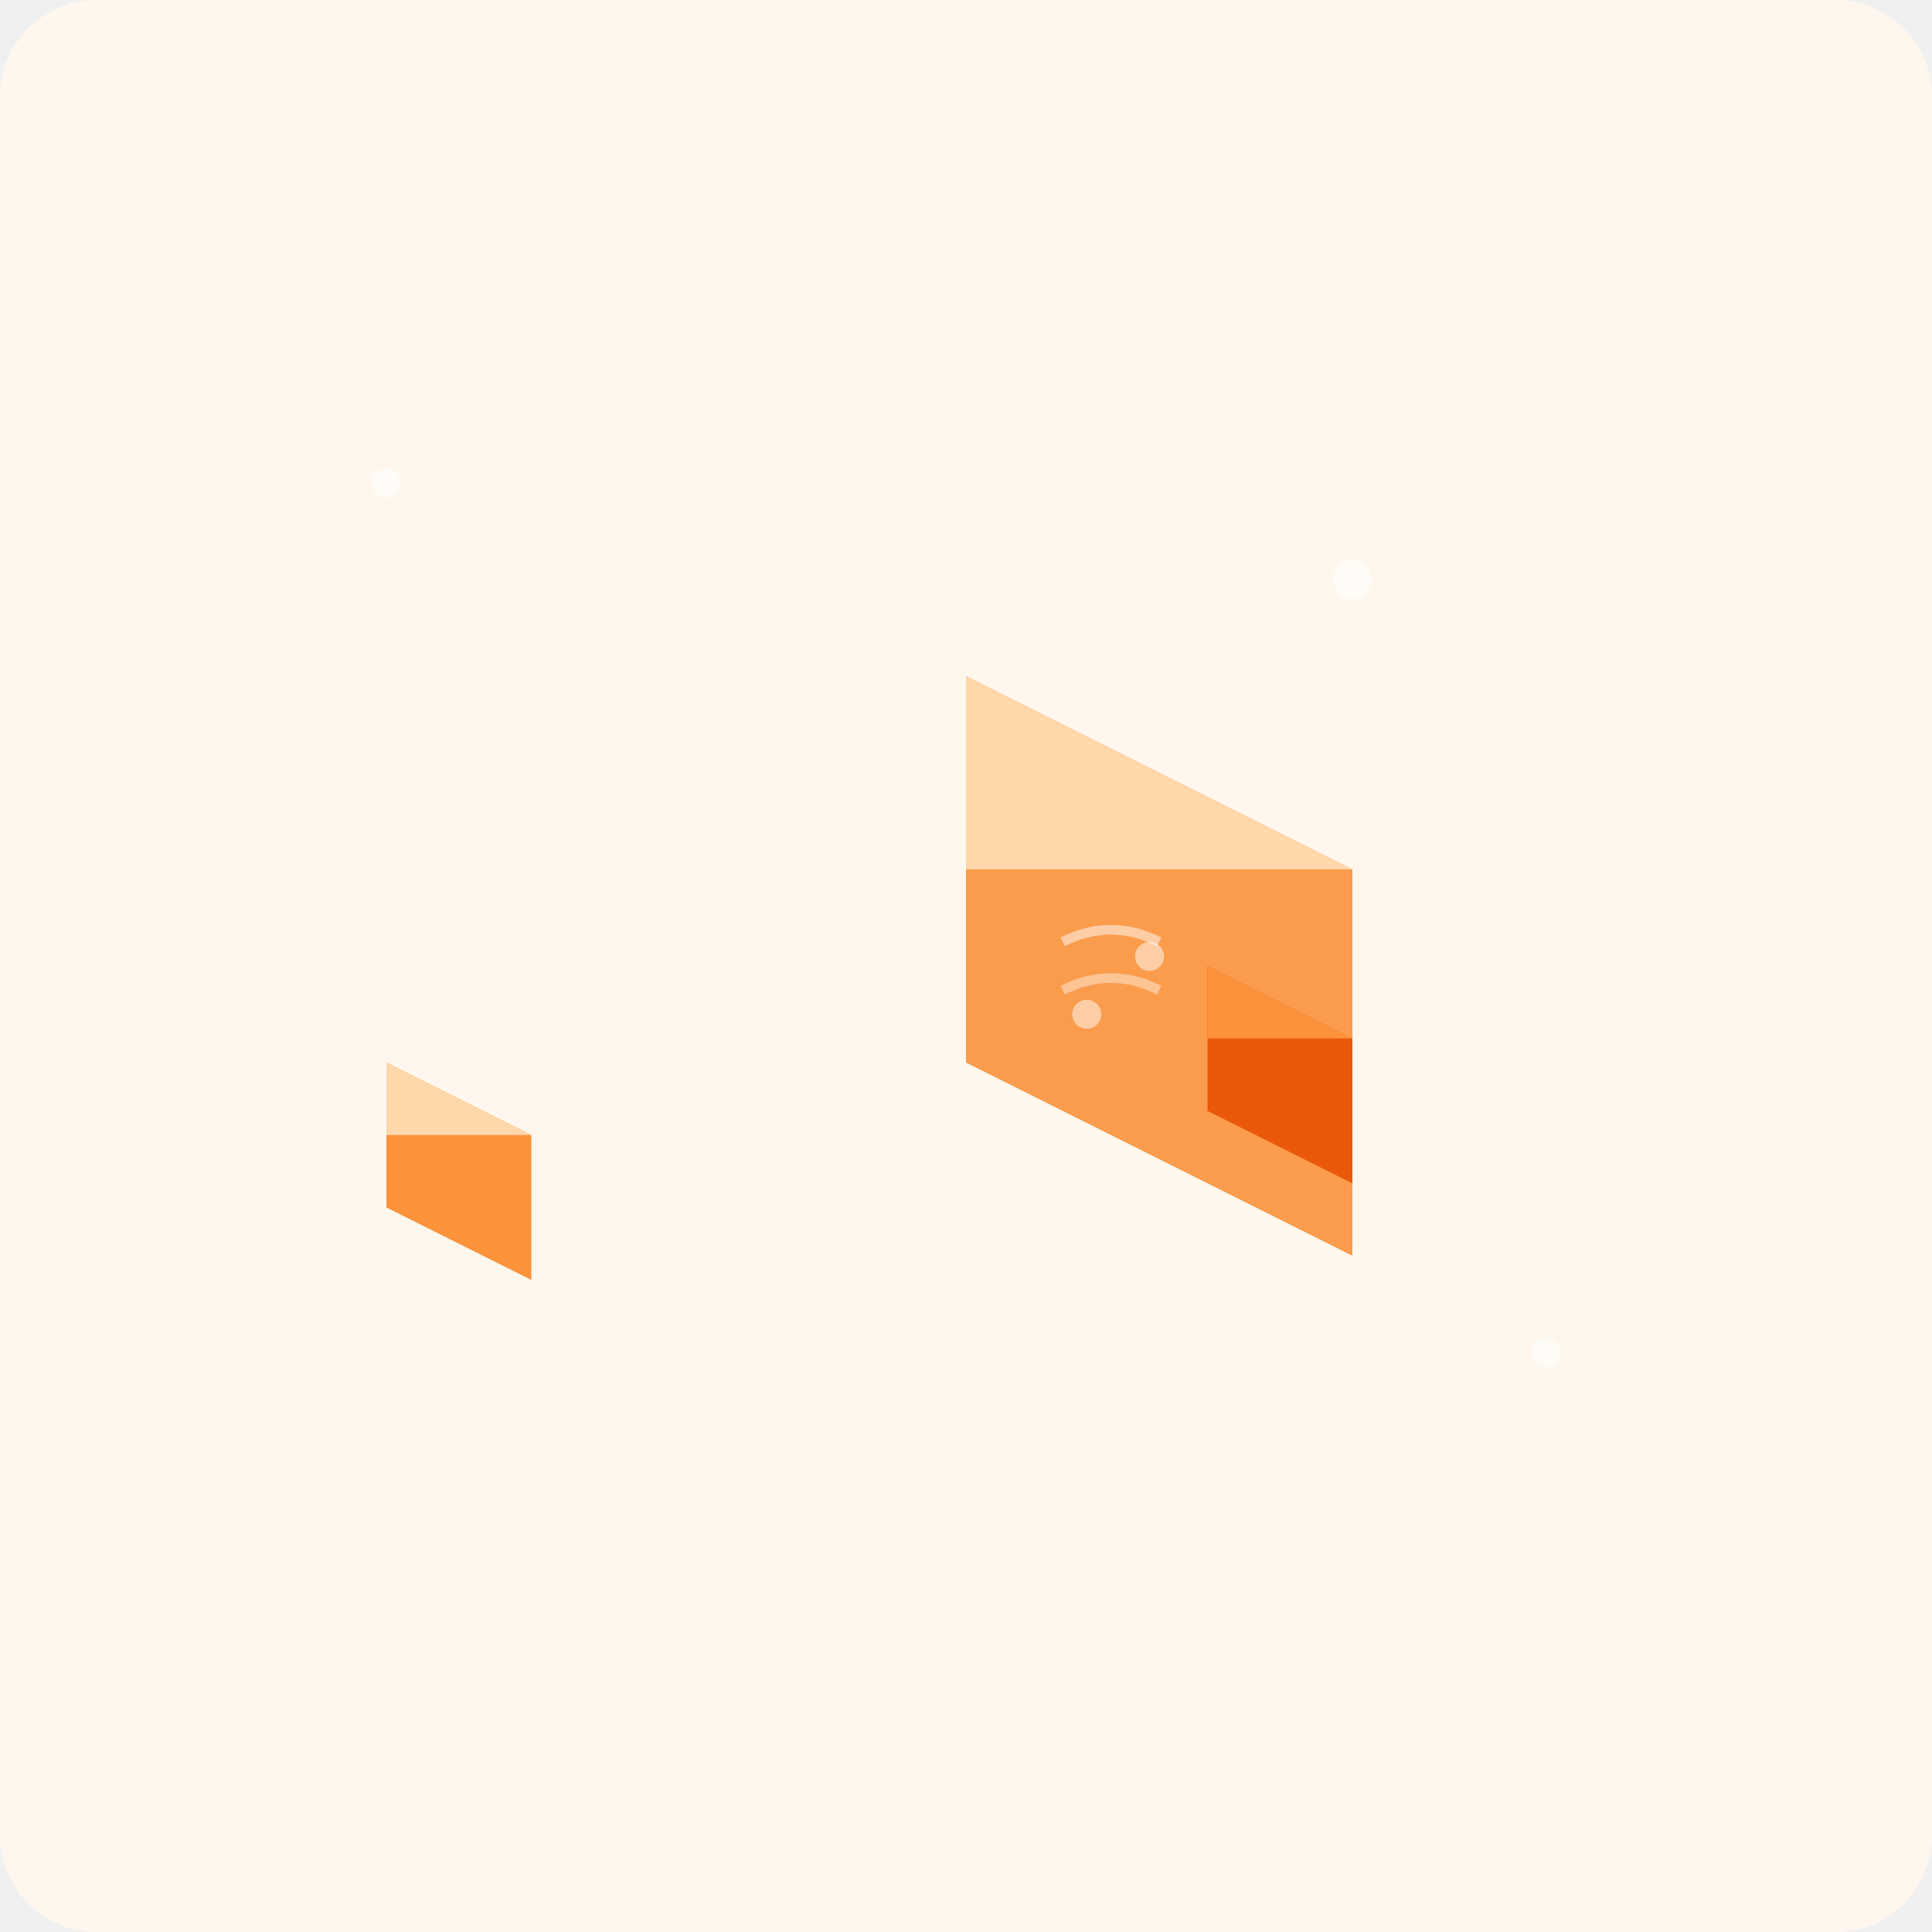
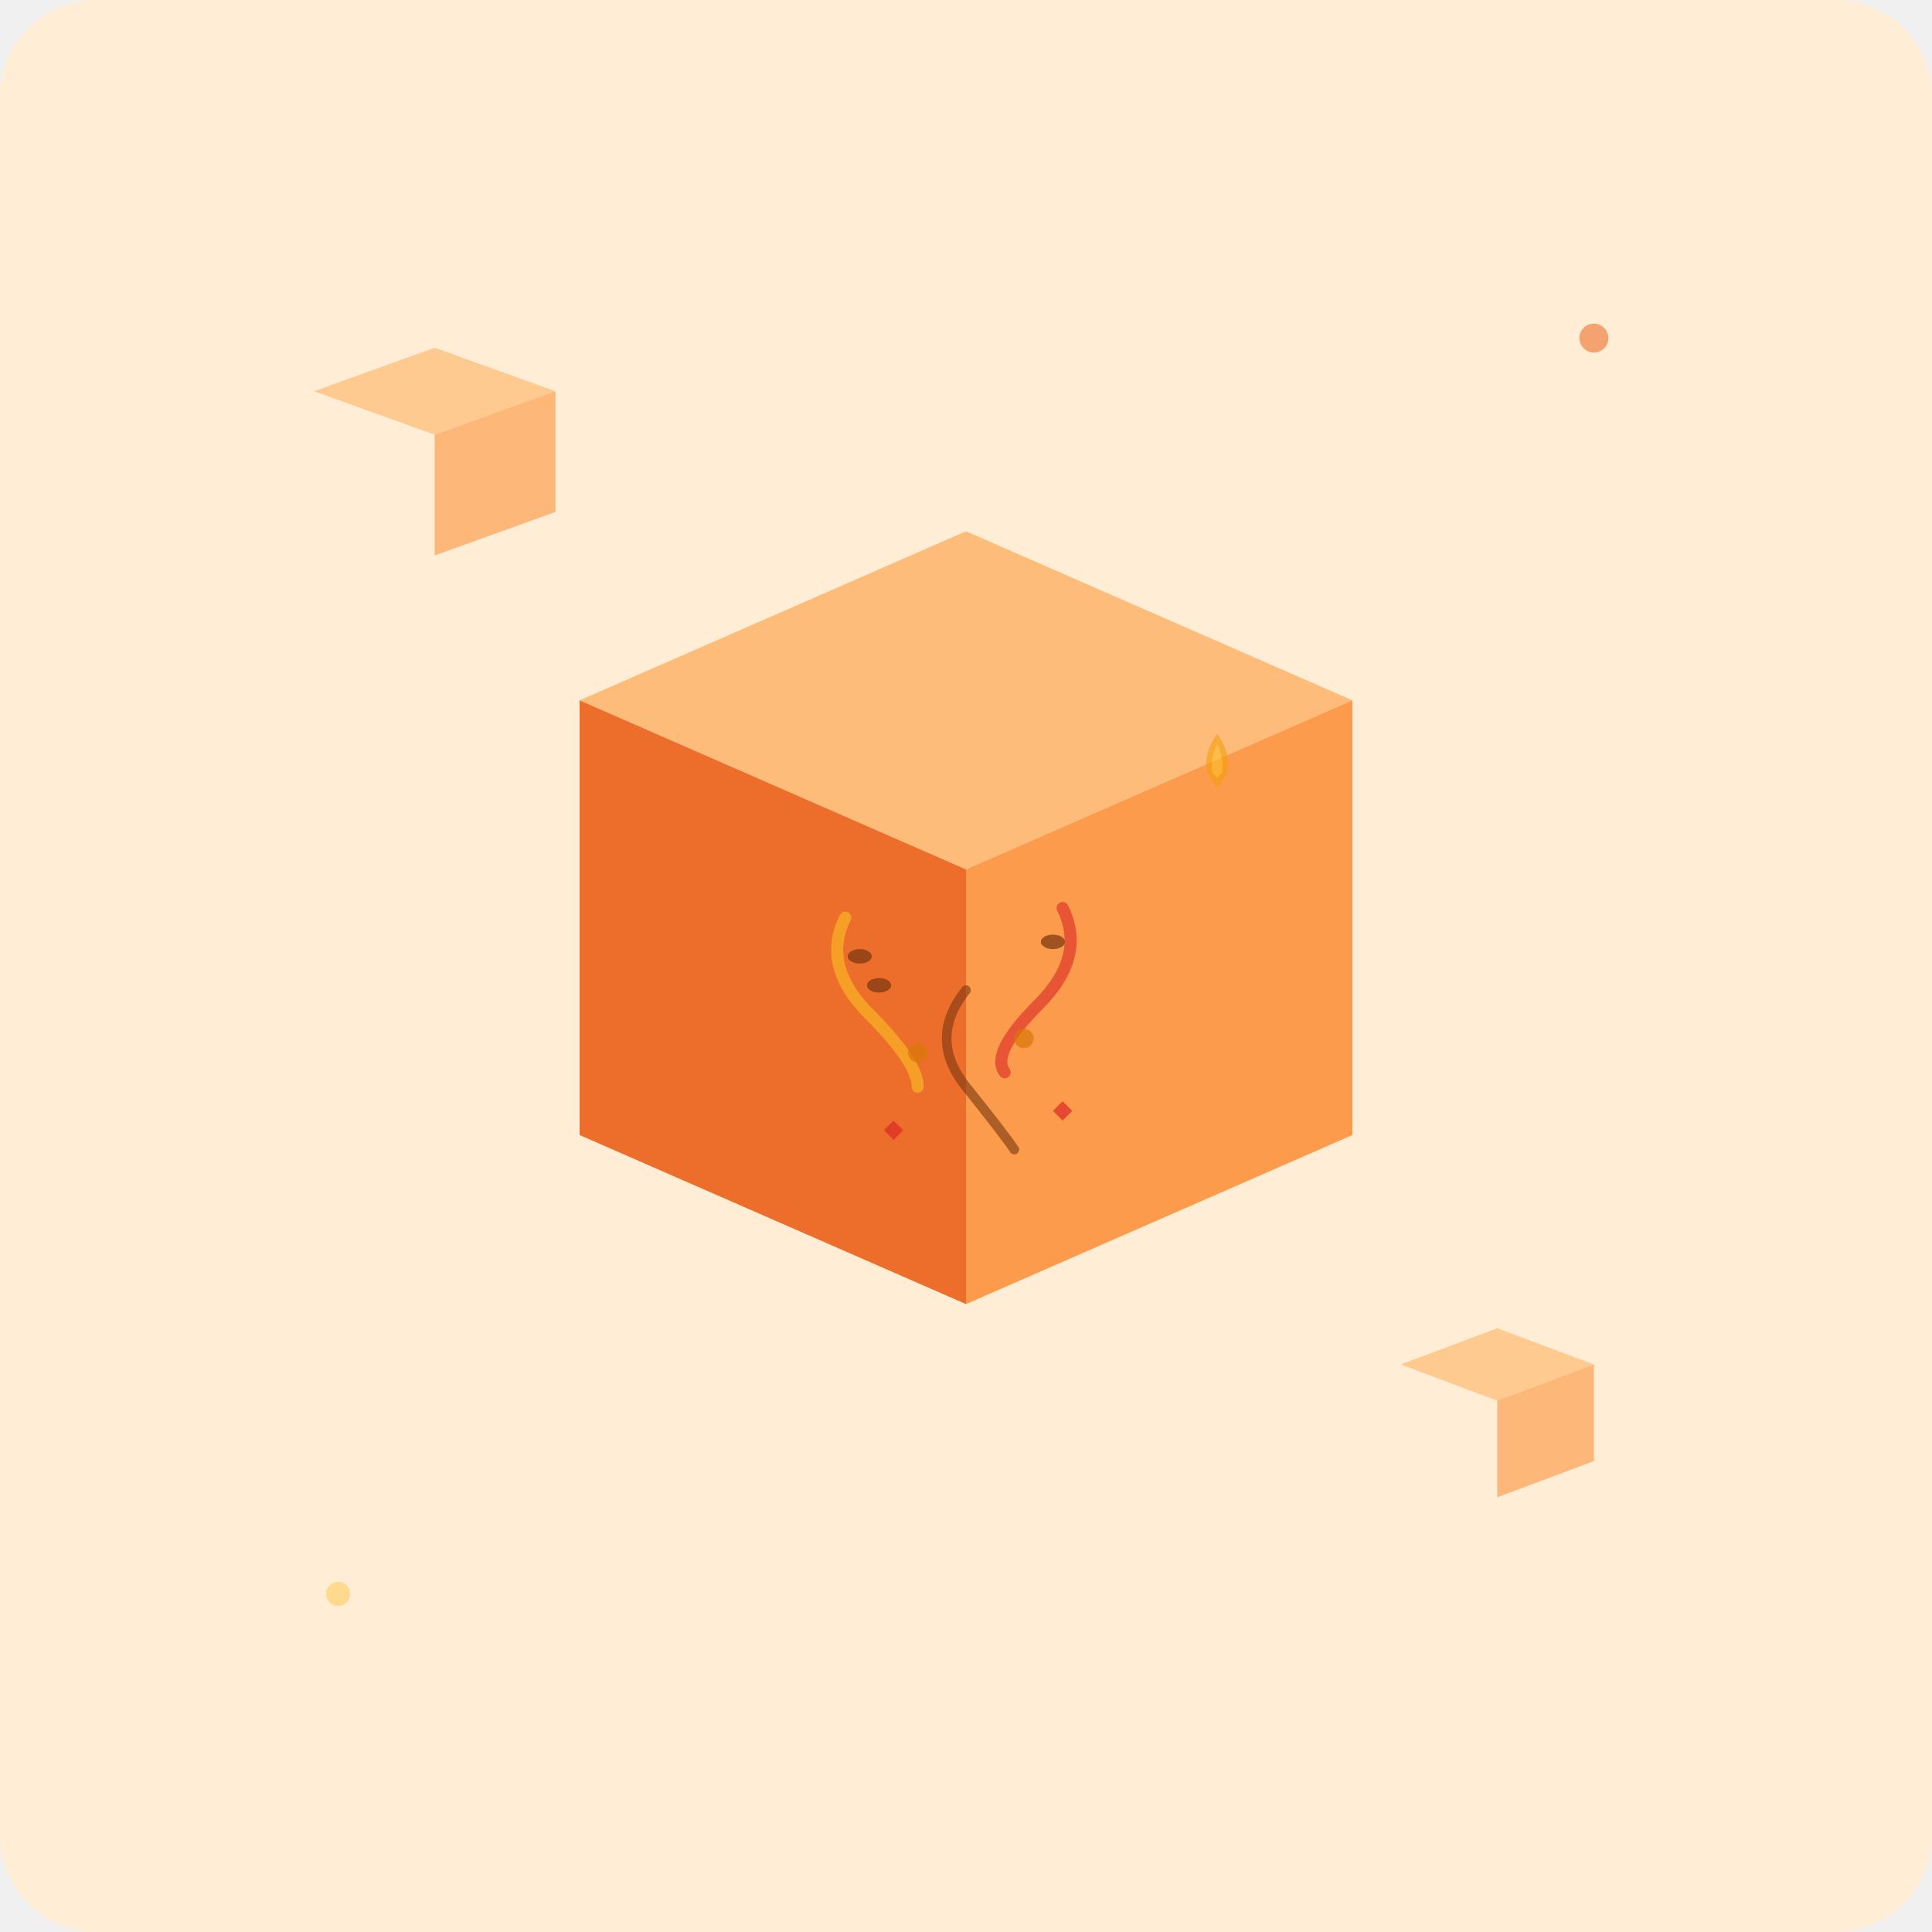
- <svg xmlns="http://www.w3.org/2000/svg" width="400" height="400" viewBox="0 0 400 400" fill="none">
-   <rect width="400" height="400" fill="#FFF7ED" rx="20" />
-   <g transform="translate(100, 80)">
-     <path d="M100 60 L180 100 L180 180 L100 140 Z" fill="#FB923C" opacity="0.9" />
-     <path d="M100 60 L180 100 L100 100 Z" fill="#FED7AA" />
-     <path d="M100 100 L100 180 L100 140 Z" fill="#EA580C" opacity="0.7" />
-     <path d="M120 115 Q130 110 140 115" stroke="#FFFFFF" stroke-width="2" fill="none" opacity="0.5" />
-     <path d="M120 125 Q130 120 140 125" stroke="#FFFFFF" stroke-width="2" fill="none" opacity="0.4" />
-     <circle cx="125" cy="130" r="3" fill="#FFFFFF" opacity="0.5" />
-     <circle cx="138" cy="118" r="3" fill="#FFFFFF" opacity="0.5" />
+ <svg xmlns="http://www.w3.org/2000/svg" viewBox="0 0 400 400" width="400" height="400">
+   <rect width="400" height="400" fill="#ffedd5" rx="20" />
+   <g transform="translate(200, 180)">
+     <path d="M 0,-70 L 80,-35 L 0,0 L -80,-35 Z" fill="#fdba74" opacity="0.95" />
+     <path d="M 80,-35 L 80,55 L 0,90 L 0,0 Z" fill="#fb923c" opacity="0.9" />
+     <path d="M 0,0 L 0,90 L -80,55 L -80,-35 Z" fill="#ea580c" opacity="0.85" />
+     <g opacity="0.6">
+       <path d="M -25,10 Q -30,20 -20,30 T -10,45" fill="none" stroke="#fbbf24" stroke-width="2.5" stroke-linecap="round" />
+       <path d="M 20,8 Q 25,18 15,28 T 8,42" fill="none" stroke="#dc2626" stroke-width="2.5" stroke-linecap="round" />
+       <path d="M 0,25 Q -8,35 0,45 T 10,58" fill="none" stroke="#78350f" stroke-width="2" stroke-linecap="round" />
+     </g>
+     <g opacity="0.7">
+       <ellipse cx="-22" cy="18" rx="2.5" ry="1.5" fill="#78350f" />
+       <ellipse cx="-18" cy="24" rx="2.5" ry="1.5" fill="#78350f" />
+       <ellipse cx="18" cy="15" rx="2.5" ry="1.5" fill="#78350f" />
+       <circle cx="-10" cy="38" r="2" fill="#d97706" />
+       <circle cx="12" cy="35" r="2" fill="#d97706" />
+       <path d="M 20,48 L 22,50 L 20,52 L 18,50 Z" fill="#dc2626" />
+       <path d="M -15,52 L -13,54 L -15,56 L -17,54 Z" fill="#dc2626" />
+     </g>
+     <g transform="translate(52, -20)" opacity="0.6">
+       <path d="M 0,-8 Q -3,-4 -2,0 Q -1,2 0,3 Q 1,2 2,0 Q 3,-4 0,-8" fill="#f59e0b" />
+       <path d="M 0,-6 Q -1.5,-3 -1,0 Q 0,1 0,1 Q 0,1 1,0 Q 1.5,-3 0,-6" fill="#fbbf24" />
+     </g>
  </g>
-   <g transform="translate(50, 200)">
-     <path d="M30 20 L60 35 L60 65 L30 50 Z" fill="#FB923C" />
-     <path d="M30 20 L60 35 L30 35 Z" fill="#FED7AA" />
+   <g transform="translate(90, 90)">
+     <path d="M 0,-18 L 25,-9 L 0,0 L -25,-9 Z" fill="#fdba74" opacity="0.7" />
+     <path d="M 25,-9 L 25,16 L 0,25 L 0,0 Z" fill="#fb923c" opacity="0.6" />
  </g>
-   <g transform="translate(220, 180)">
-     <path d="M30 20 L60 35 L60 65 L30 50 Z" fill="#EA580C" />
-     <path d="M30 20 L60 35 L30 35 Z" fill="#FB923C" />
+   <g transform="translate(310, 290)">
+     <path d="M 0,-15 L 20,-7.5 L 0,0 L -20,-7.5 Z" fill="#fdba74" opacity="0.7" />
+     <path d="M 20,-7.5 L 20,12.5 L 0,20 L 0,0 Z" fill="#fb923c" opacity="0.6" />
  </g>
-   <circle cx="80" cy="100" r="3" fill="#FFFFFF" opacity="0.6" />
-   <circle cx="280" cy="120" r="4" fill="#FFFFFF" opacity="0.5" />
-   <circle cx="320" cy="280" r="3" fill="#FFFFFF" opacity="0.6" />
+   <circle cx="330" cy="70" r="3" fill="#ea580c" opacity="0.5" />
+   <circle cx="70" cy="330" r="2.5" fill="#fbbf24" opacity="0.4" />
</svg>
